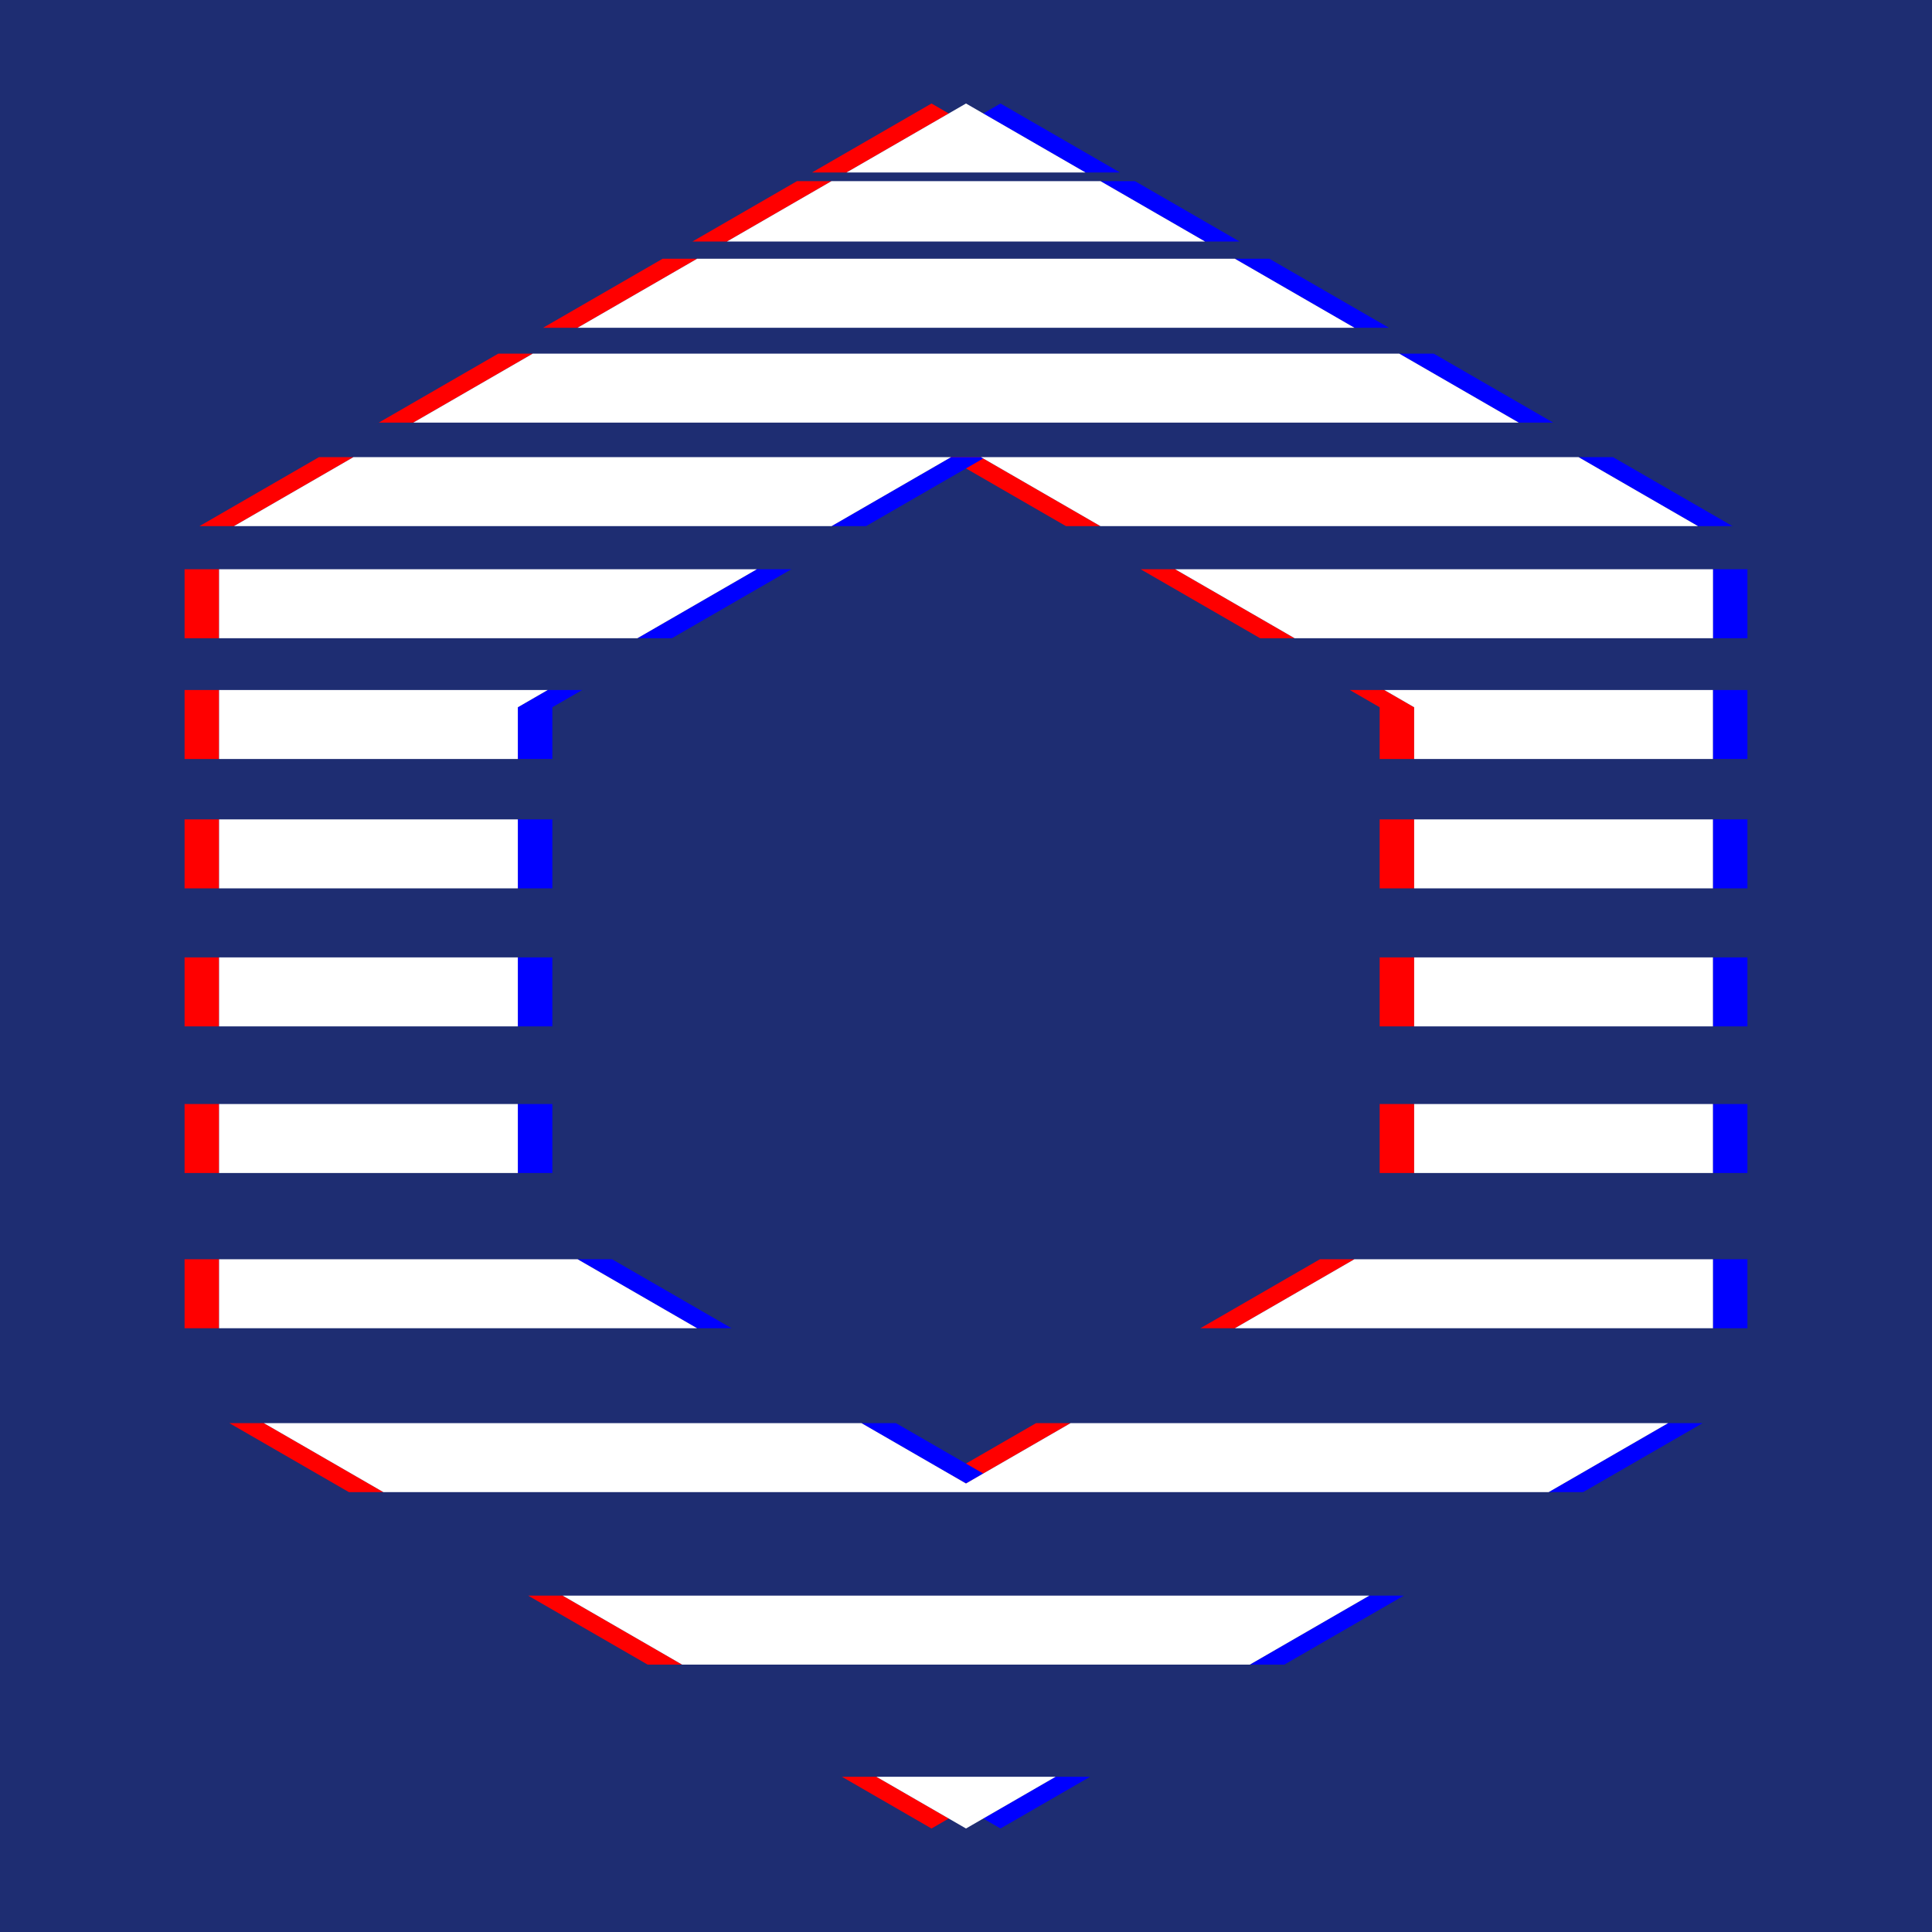
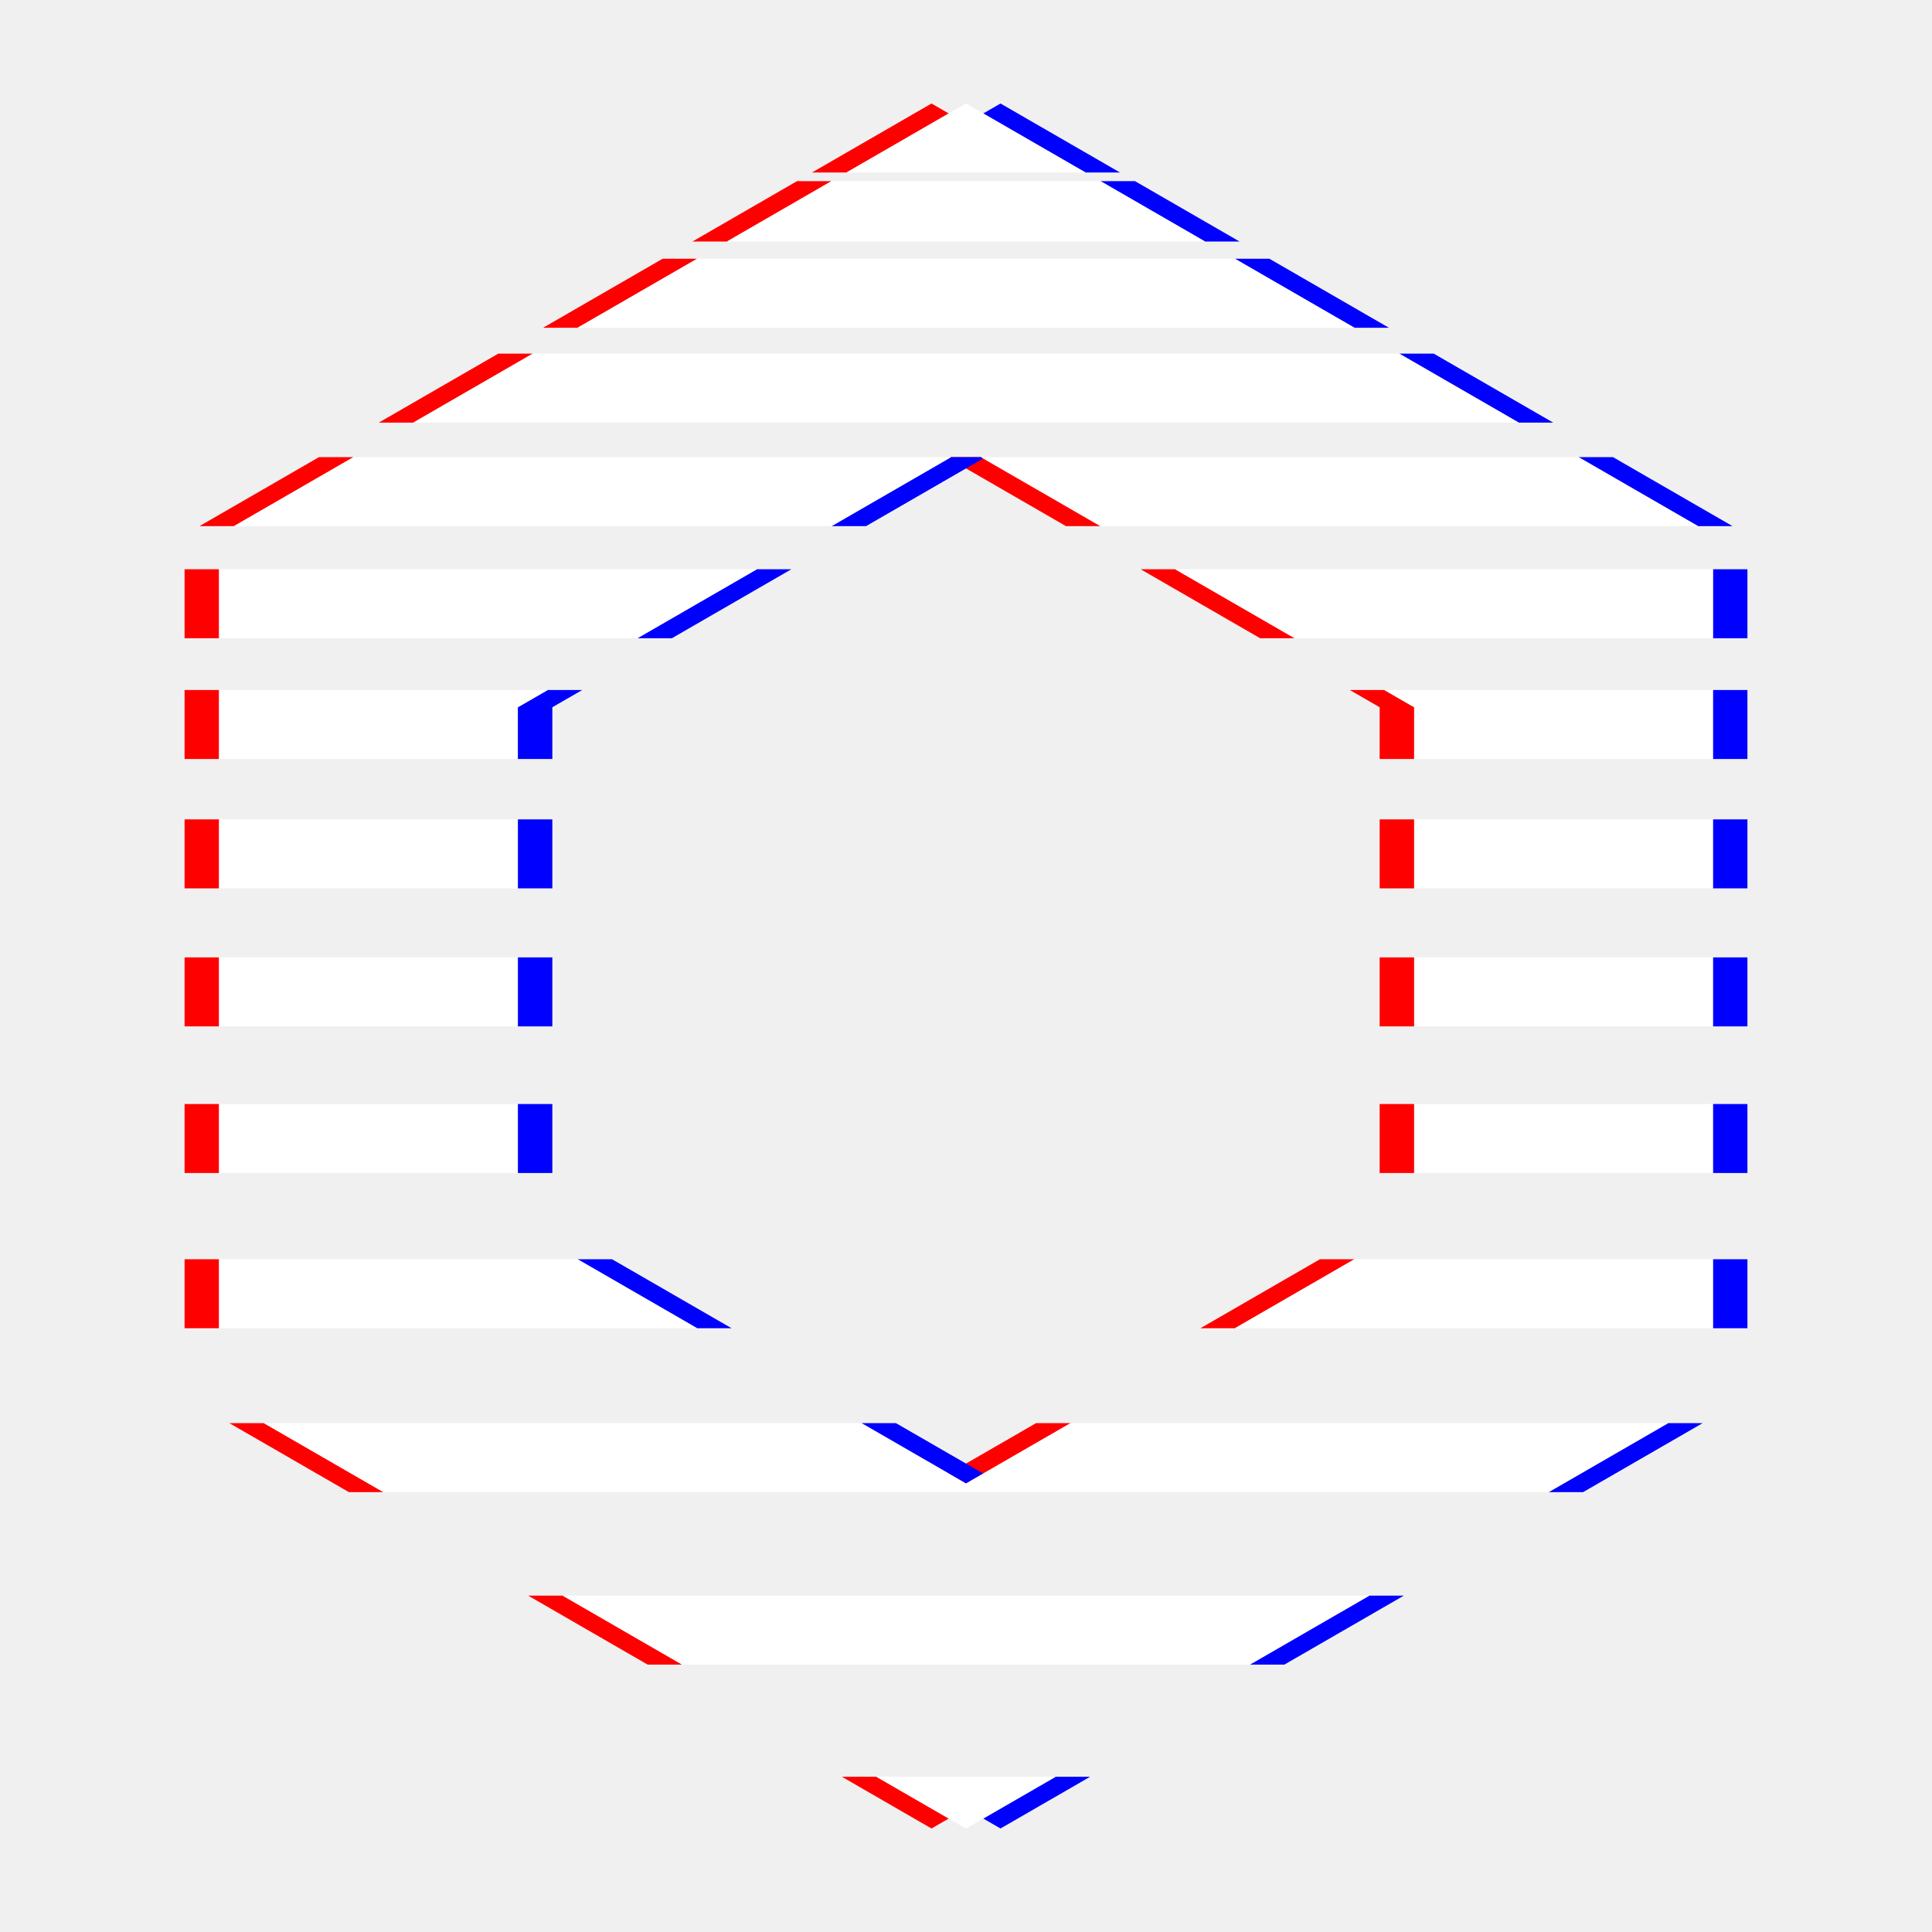
<svg xmlns="http://www.w3.org/2000/svg" width="56" height="56" fill="none">
-   <path fill="#1E2D72" d="M0 0h56v56H0z" />
-   <g fill="red">
+   <g fill="#F00">
    <path d="m27 3 .5.289L24.536 5h-1L27 3ZM23.103 5.25h1L21.072 7h-1l3.03-1.75ZM15.742 9.5l3.464-2h1l-3.464 2h-1ZM10.979 12.25l3.464-2h1l-3.464 2h-1ZM5.782 15.25l3.464-2h1l-3.464 2h-1ZM27.5 13.289l3.397 1.961h1l-3.464-2h-.866l-.067.039ZM5.35 18.5v-2h1v2h-1ZM5.35 22v-2h1v2h-1ZM5.35 25.75v-2h1v2h-1ZM5.35 29.75v-2h1v2h-1ZM5.35 34v-2h1v2h-1ZM5.35 38.5v-2h1v2h-1ZM10.113 43.25l-3.465-2h1l3.465 2h-1ZM31.031 41.25h-1L27.5 42.711 28 43l3.031-1.75ZM18.773 48.25l-3.464-2h1l3.464 2h-1ZM27 53l-2.598-1.5h1l2.098 1.211L27 53ZM34.794 38.5h1l3.464-2h-1l-3.464 2ZM39.99 34h1v-2h-1v2ZM39.99 29.75h1v-2h-1v2ZM39.99 25.75h1v-2h-1v2ZM39.99 22h1v-1.5l-.866-.5h-1l.866.5V22ZM36.526 18.5h1l-3.464-2h-1l3.464 2Z" />
  </g>
  <g fill="#00F">
    <path d="M28.5 3.289 31.464 5h1L29 3l-.5.289ZM31.897 5.25 34.928 7h1l-3.031-1.75h-1ZM39.258 9.5h1l-3.464-2h-1l3.464 2ZM44.021 12.25h1l-3.464-2h-1l3.464 2ZM24.103 15.25h1l3.397-1.961-.067-.039h-.866l-3.464 2ZM49.218 15.25h1l-3.465-2h-1l3.465 2ZM18.474 18.5h1l3.464-2h-1l-3.464 2ZM15.01 22h1v-1.5l.866-.5h-1l-.867.5V22ZM15.01 25.75h1v-2h-1v2ZM15.01 29.75h1v-2h-1v2ZM15.01 34h1v-2h-1v2ZM20.206 38.5h1l-3.465-2h-1l3.465 2ZM44.887 43.25h1l3.465-2h-1l-3.465 2ZM28.5 42.711l-2.531-1.461h-1l3.03 1.75.5-.289ZM36.227 48.25h1l3.464-2h-1l-3.464 2ZM28.5 52.711 29 53l2.598-1.5h-1L28.5 52.711ZM49.65 38.5h1v-2h-1v2ZM49.65 34h1v-2h-1v2ZM49.65 29.75h1v-2h-1v2ZM49.65 25.75h1v-2h-1v2ZM49.65 22h1v-2h-1v2ZM49.65 18.5h1v-2h-1v2Z" />
  </g>
  <g fill="#fff">
    <path d="M31.897 5.25 34.928 7H21.072l3.03-1.75h7.795ZM16.742 9.5l3.464-2h15.588l3.464 2H16.742ZM15.443 10.25l-3.464 2h32.043l-3.465-2H15.443ZM6.782 15.25l3.464-2h17.321l-3.464 2H6.783ZM6.35 16.5v2h12.124l3.464-2H6.349ZM6.35 22v-2h9.526l-.866.5V22H6.35ZM6.35 23.75v2h8.66v-2H6.35ZM6.35 29.75v-2h8.66v2H6.35ZM6.35 32v2h8.66v-2H6.35ZM6.35 38.5v-2h10.392l3.464 2H6.349ZM7.648 41.25l3.465 2h33.775l3.464-2h-17.32L28 43l-3.031-1.75H7.649ZM19.773 48.25l-3.464-2H39.69l-3.464 2H19.773ZM25.402 51.5 28 53l2.598-1.5h-5.196ZM35.794 38.5h13.857v-2H39.258l-3.464 2ZM49.65 34h-8.66v-2h8.66v2ZM40.99 29.75h8.66v-2h-8.66v2ZM49.65 25.75h-8.66v-2h8.66v2ZM40.99 22h8.66v-2h-9.526l.866.5V22ZM49.65 18.5H37.527l-3.464-2h15.589v2ZM31.897 15.25h17.32l-3.463-2H28.433l3.464 2ZM31.464 5 28 3l-3.464 2h6.928Z" />
  </g>
</svg>
